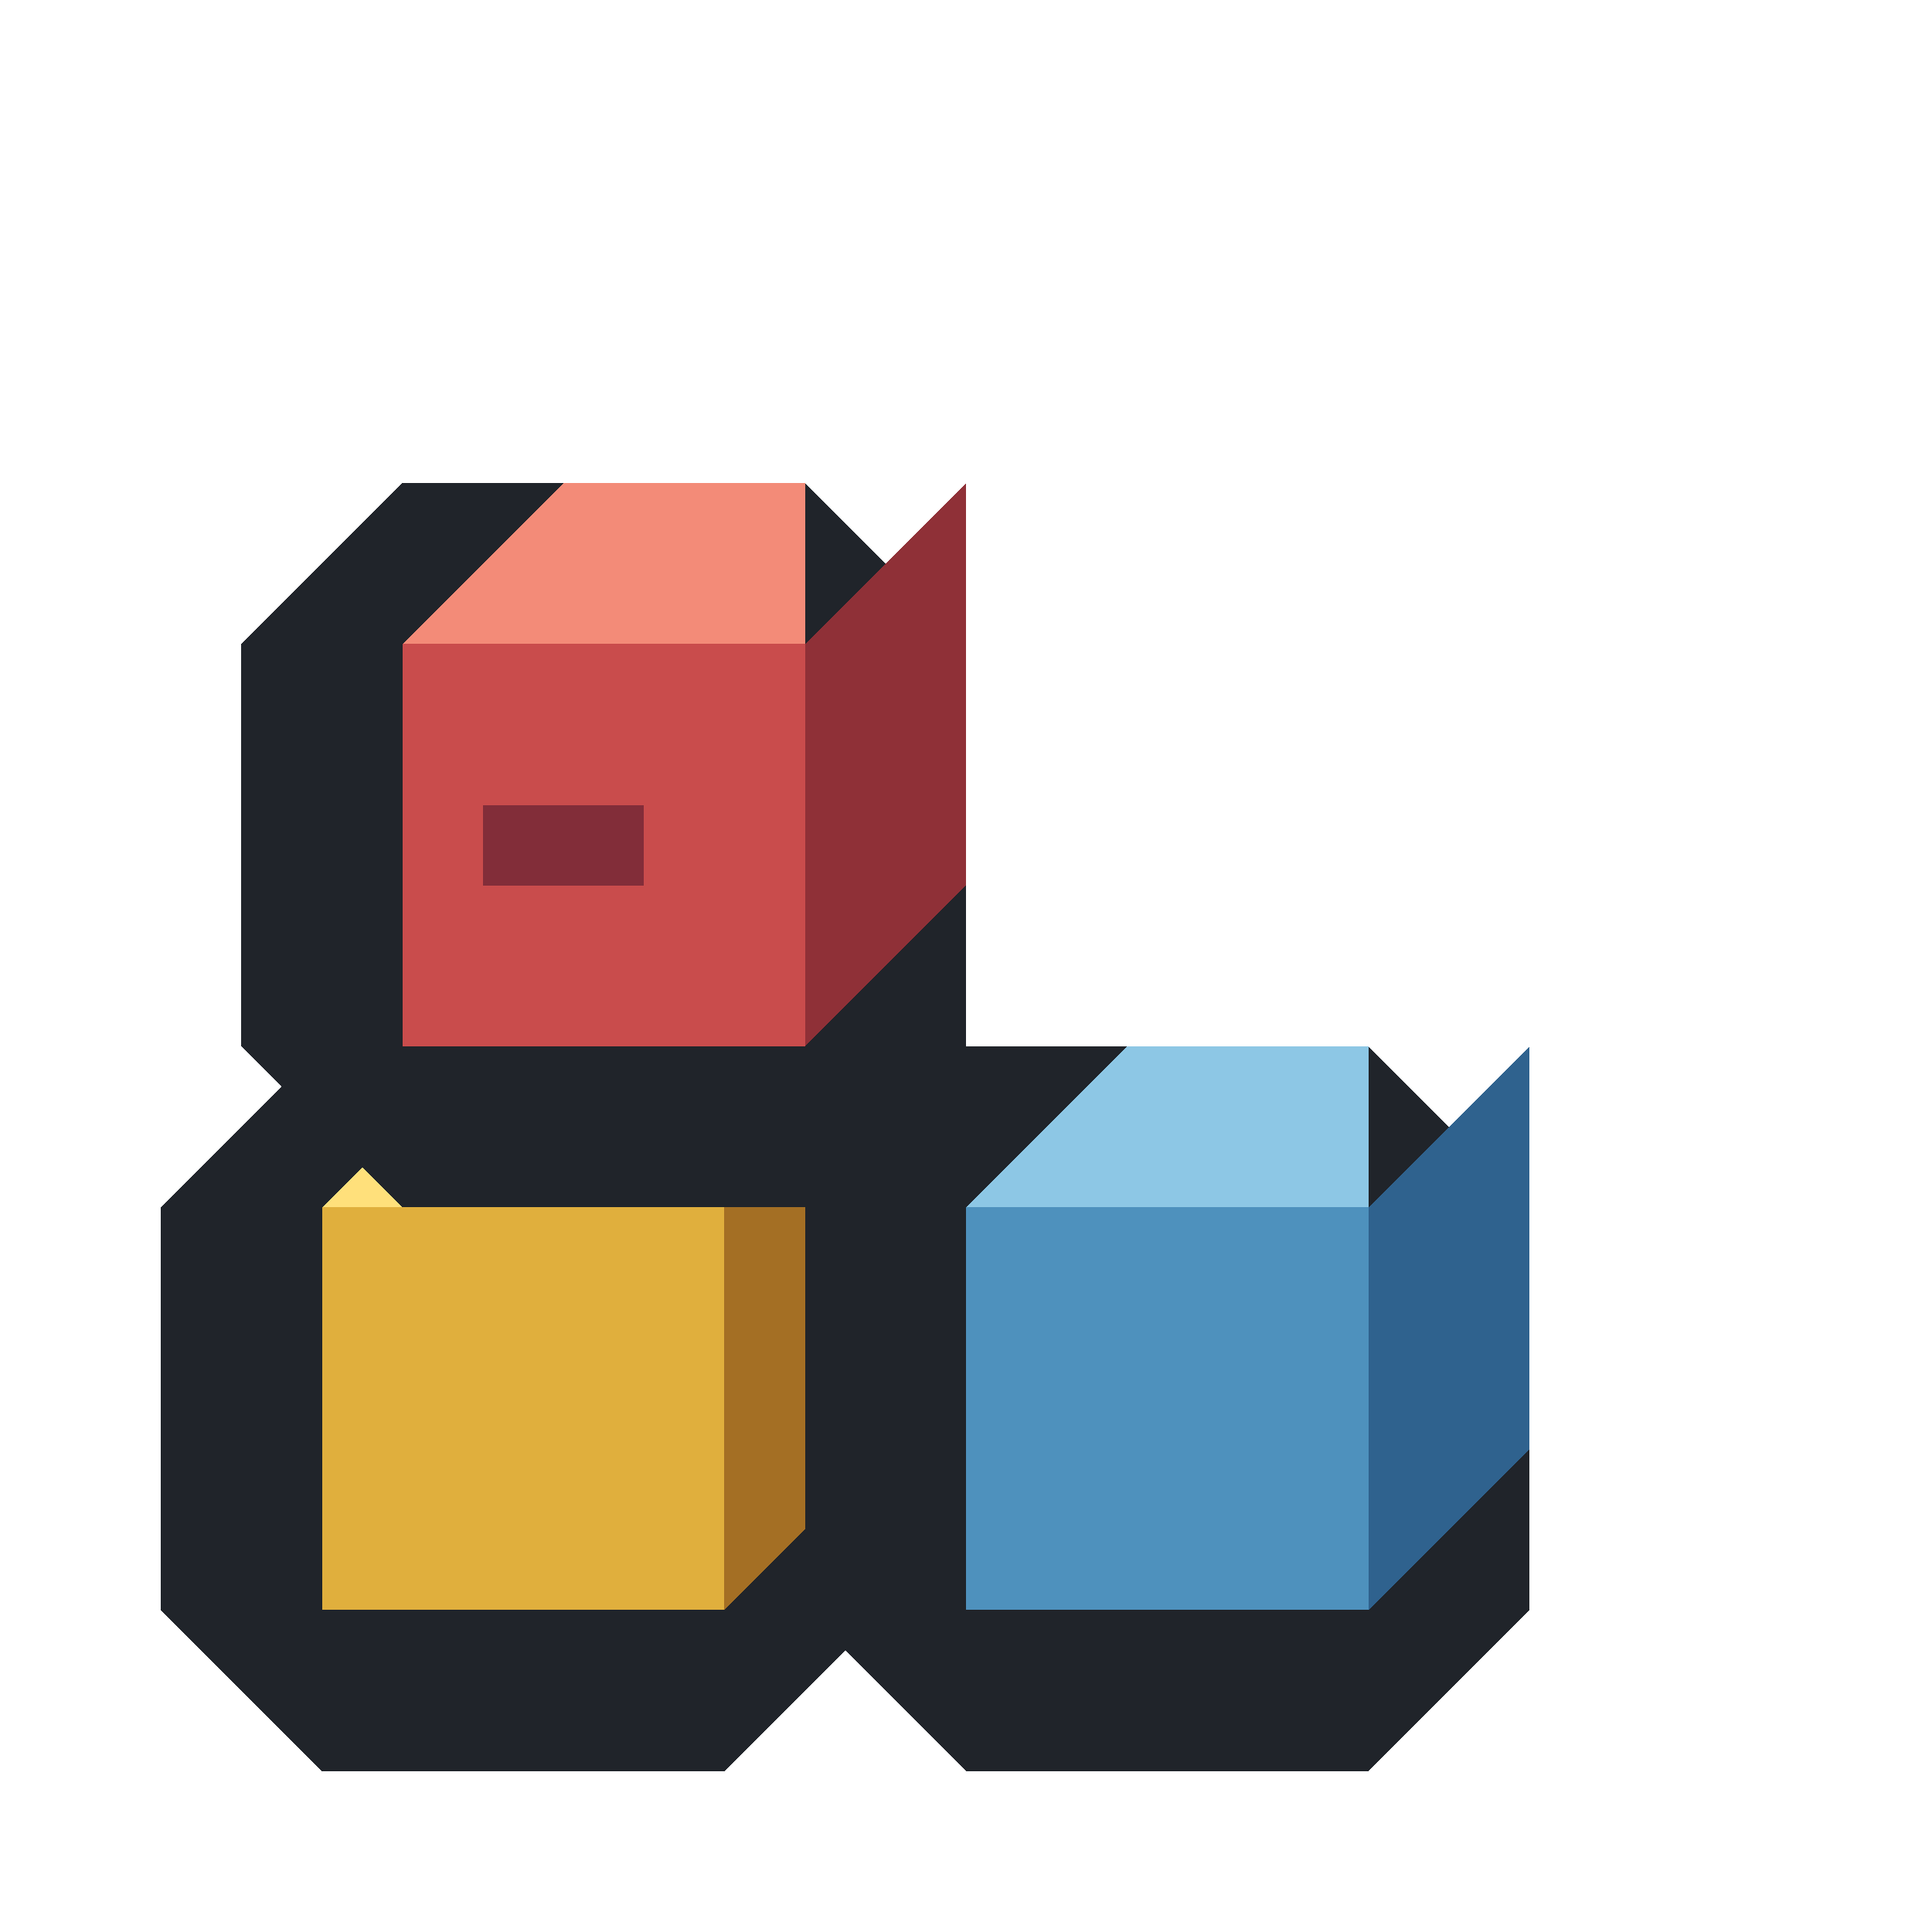
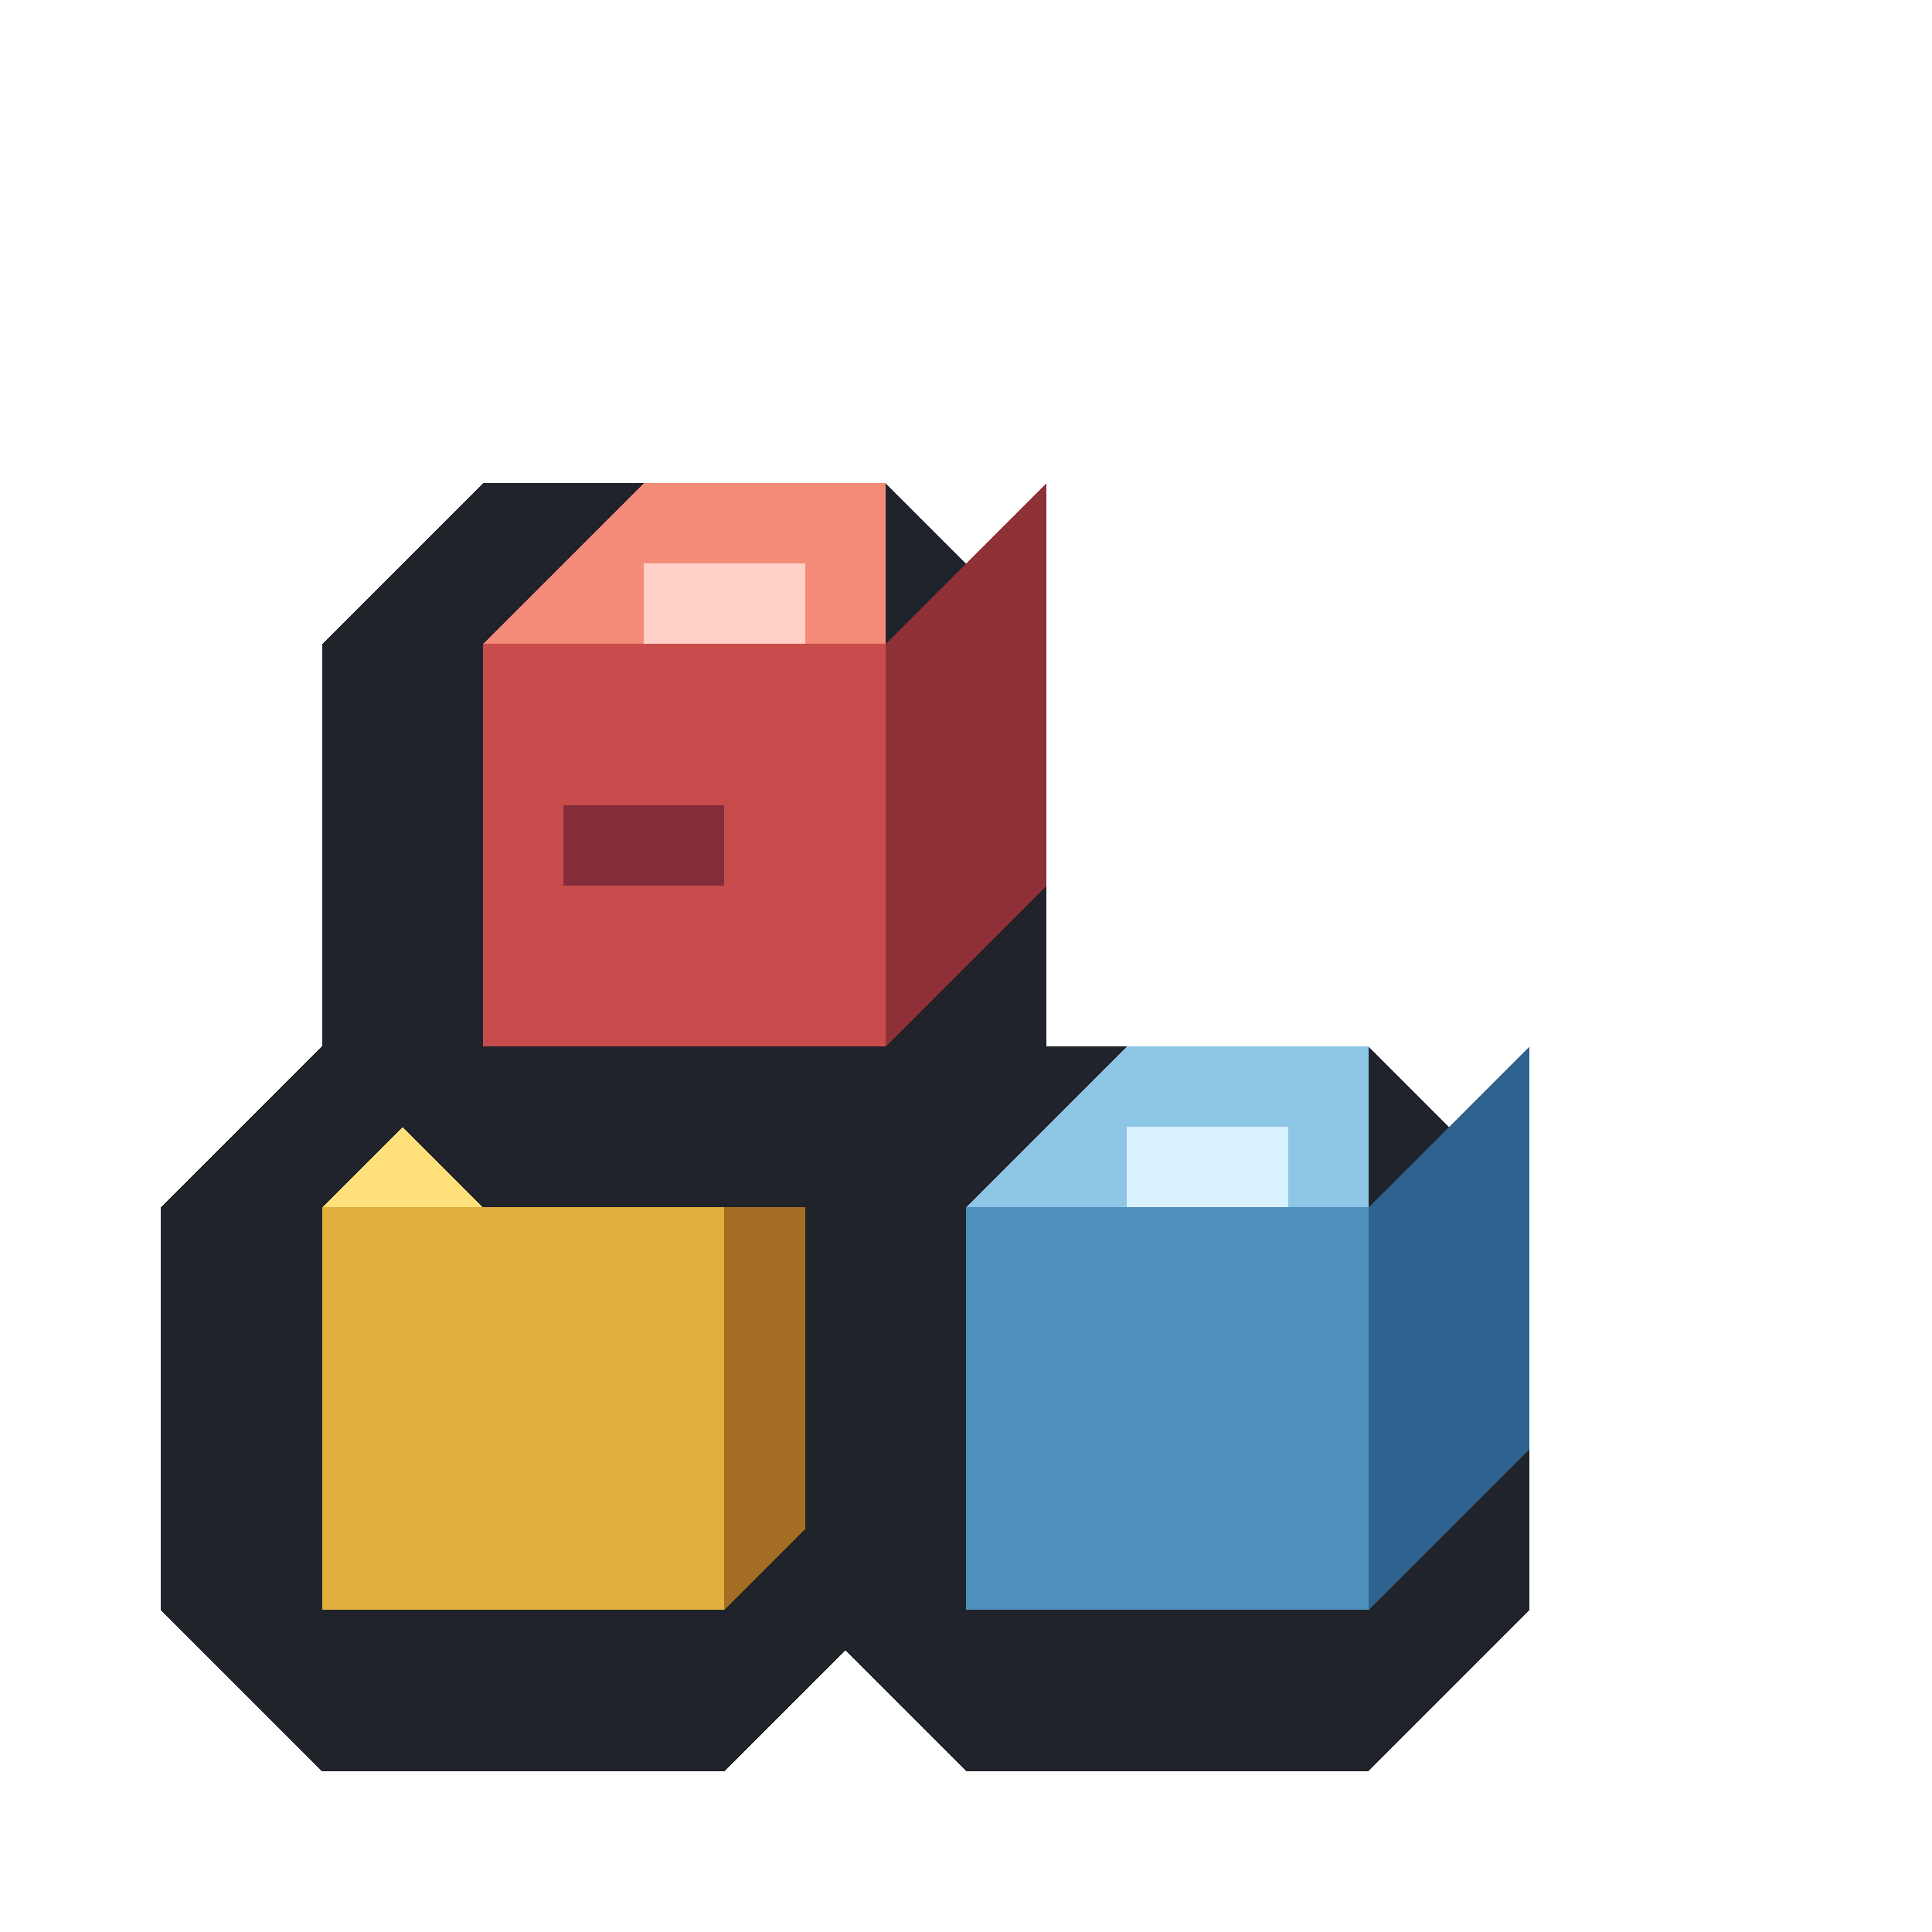
<svg xmlns="http://www.w3.org/2000/svg" viewBox="0 0 24 24" shape-rendering="crispEdges" data-m98-concept="loose-parts" data-m98-grid="24">
  <polygon fill="#20242a" points="2,15 4,13 9,13 11,15 11,20 9,22 4,22 2,20" />
  <polygon fill="#ffe07b" points="4,15 6,13 9,13 9,15" />
  <rect fill="#e0af3d" x="4" y="15" width="5" height="5" />
  <polygon fill="#a46f24" points="9,15 11,13 11,18 9,20" />
  <polygon fill="#20242a" points="10,15 12,13 17,13 19,15 19,20 17,22 12,22 10,20" />
  <polygon fill="#8dc7e5" points="12,15 14,13 17,13 17,15" />
  <rect fill="#4e91bd" x="12" y="15" width="5" height="5" />
  <polygon fill="#2f628e" points="17,15 19,13 19,18 17,20" />
-   <polygon fill="#20242a" points="3,8 5,6 10,6 12,8 12,13 10,15 5,15 3,13" />
-   <polygon fill="#f38b78" points="5,8 7,6 10,6 10,8" />
-   <rect fill="#c94c4c" x="5" y="8" width="5" height="5" />
-   <rect fill="#822d39" x="6" y="10" width="2" height="1" />
-   <polygon fill="#8f3037" points="10,8 12,6 12,11 10,13" />
+   <rect fill="#fff6d3" x="6" y="14" width="2" height="1" />
+   <rect fill="#d9f2ff" x="14" y="14" width="2" height="1" />
+   <polygon fill="#20242a" points="4,8 6,6 11,6 13,8 13,13 11,15 6,15 4,13" />
+   <polygon fill="#f38b78" points="6,8 8,6 11,6 11,8" />
+   <rect fill="#ffd1c7" x="8" y="7" width="2" height="1" />
+   <rect fill="#c94c4c" x="6" y="8" width="5" height="5" />
+   <rect fill="#822d39" x="7" y="10" width="2" height="1" />
+   <polygon fill="#8f3037" points="11,8 13,6 13,11 11,13" />
</svg>
